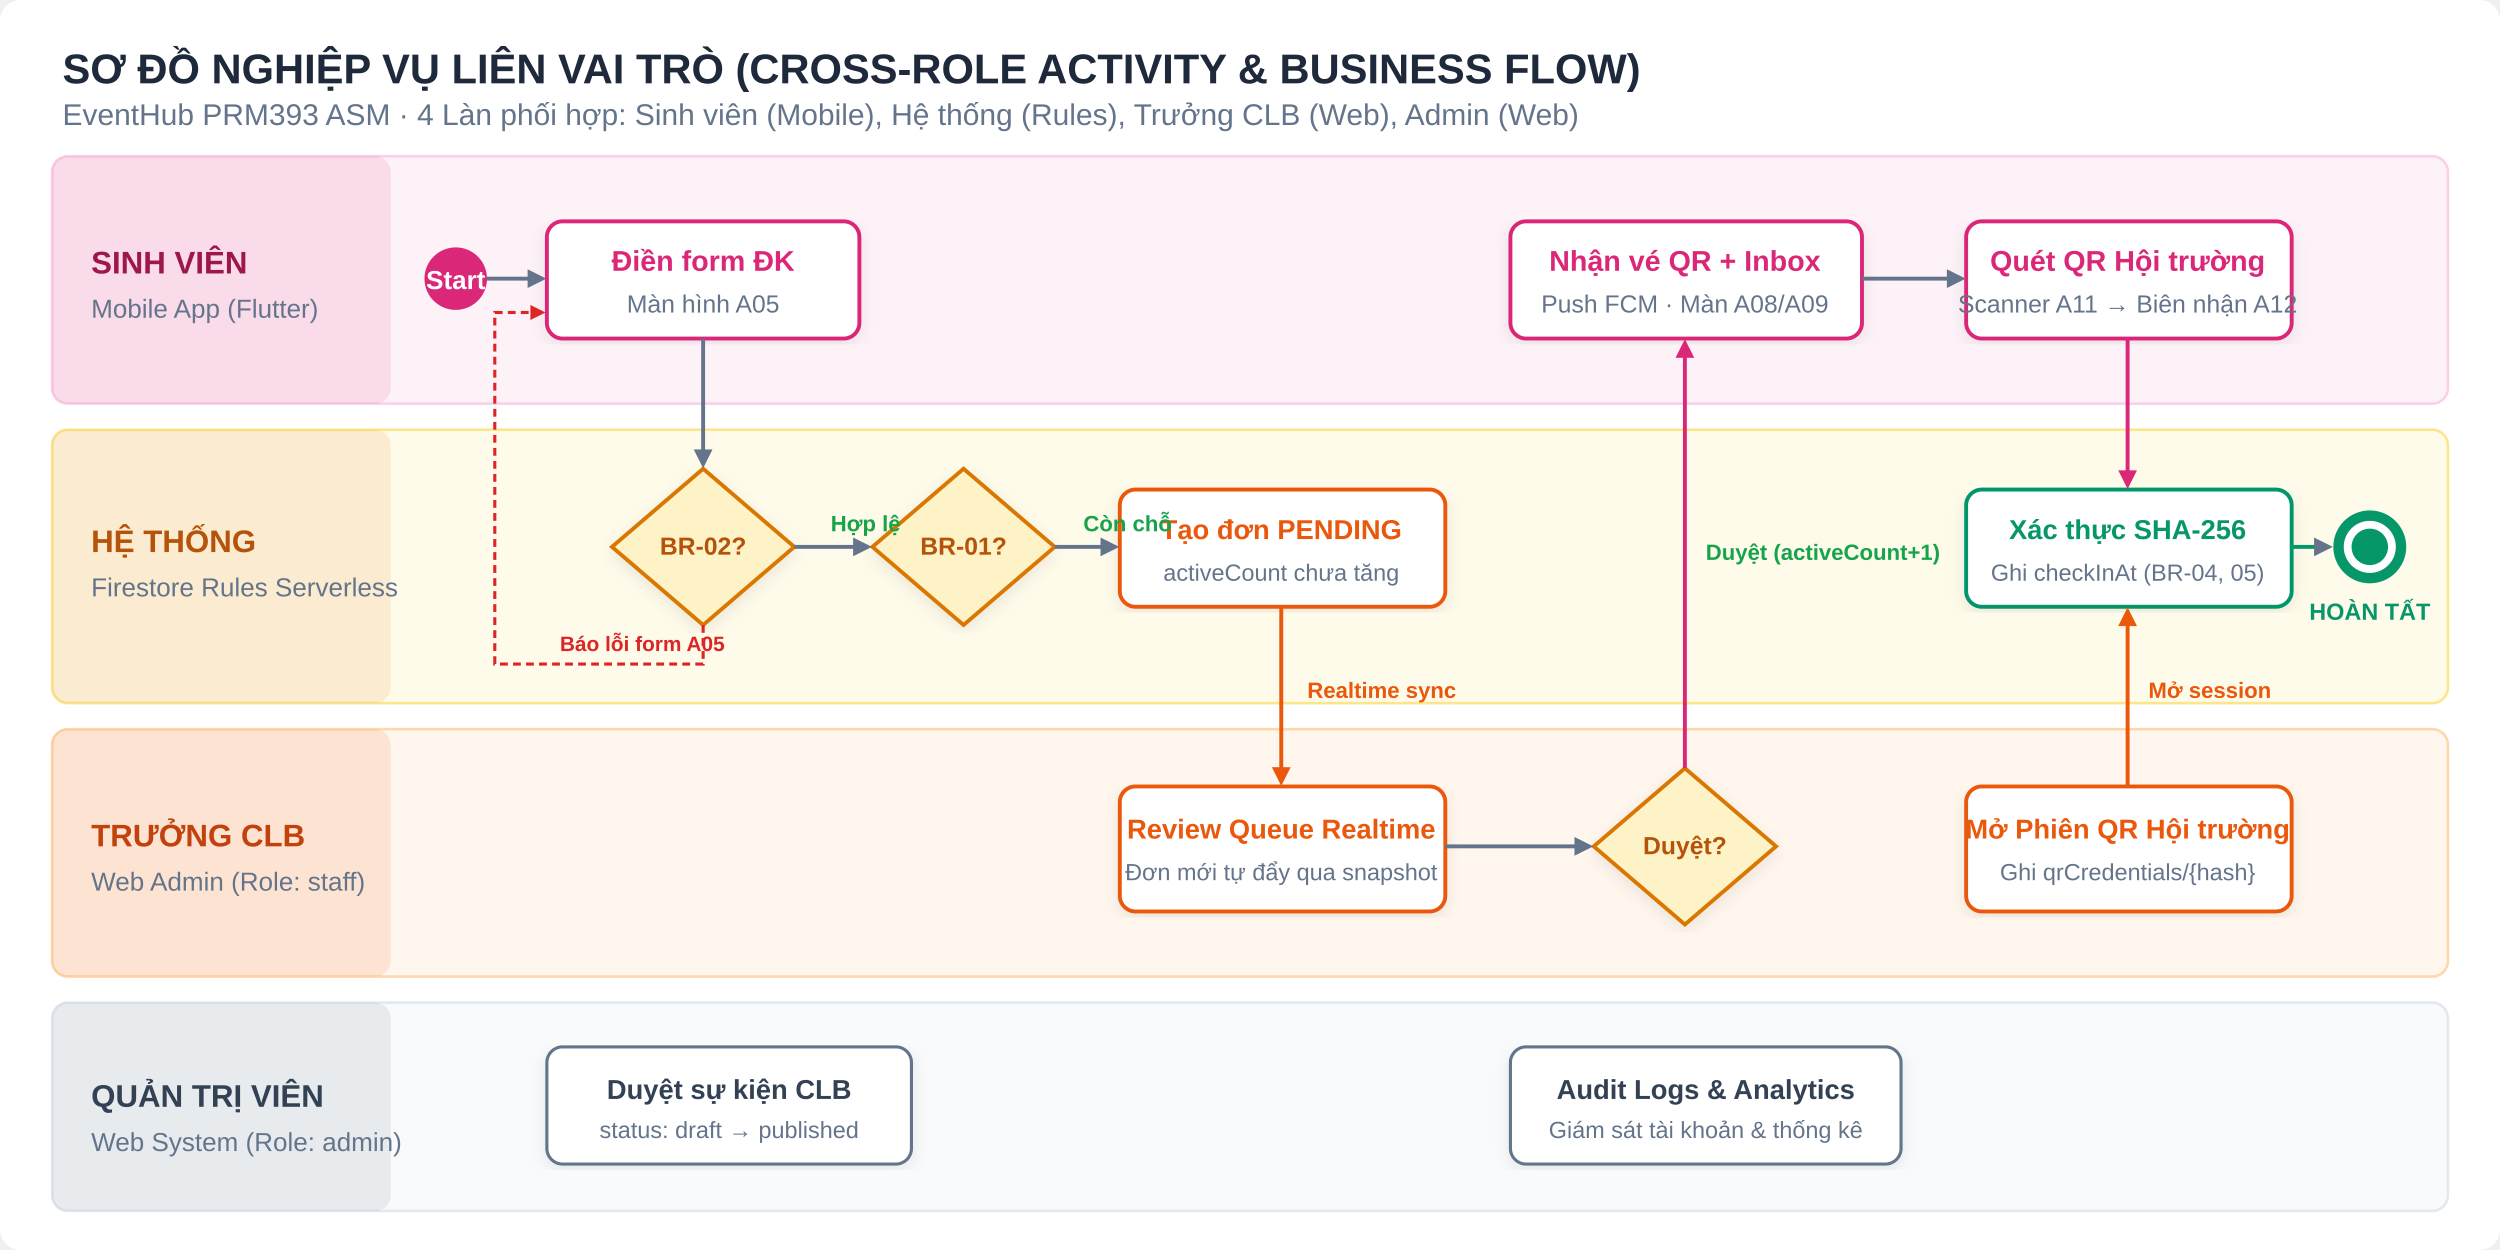
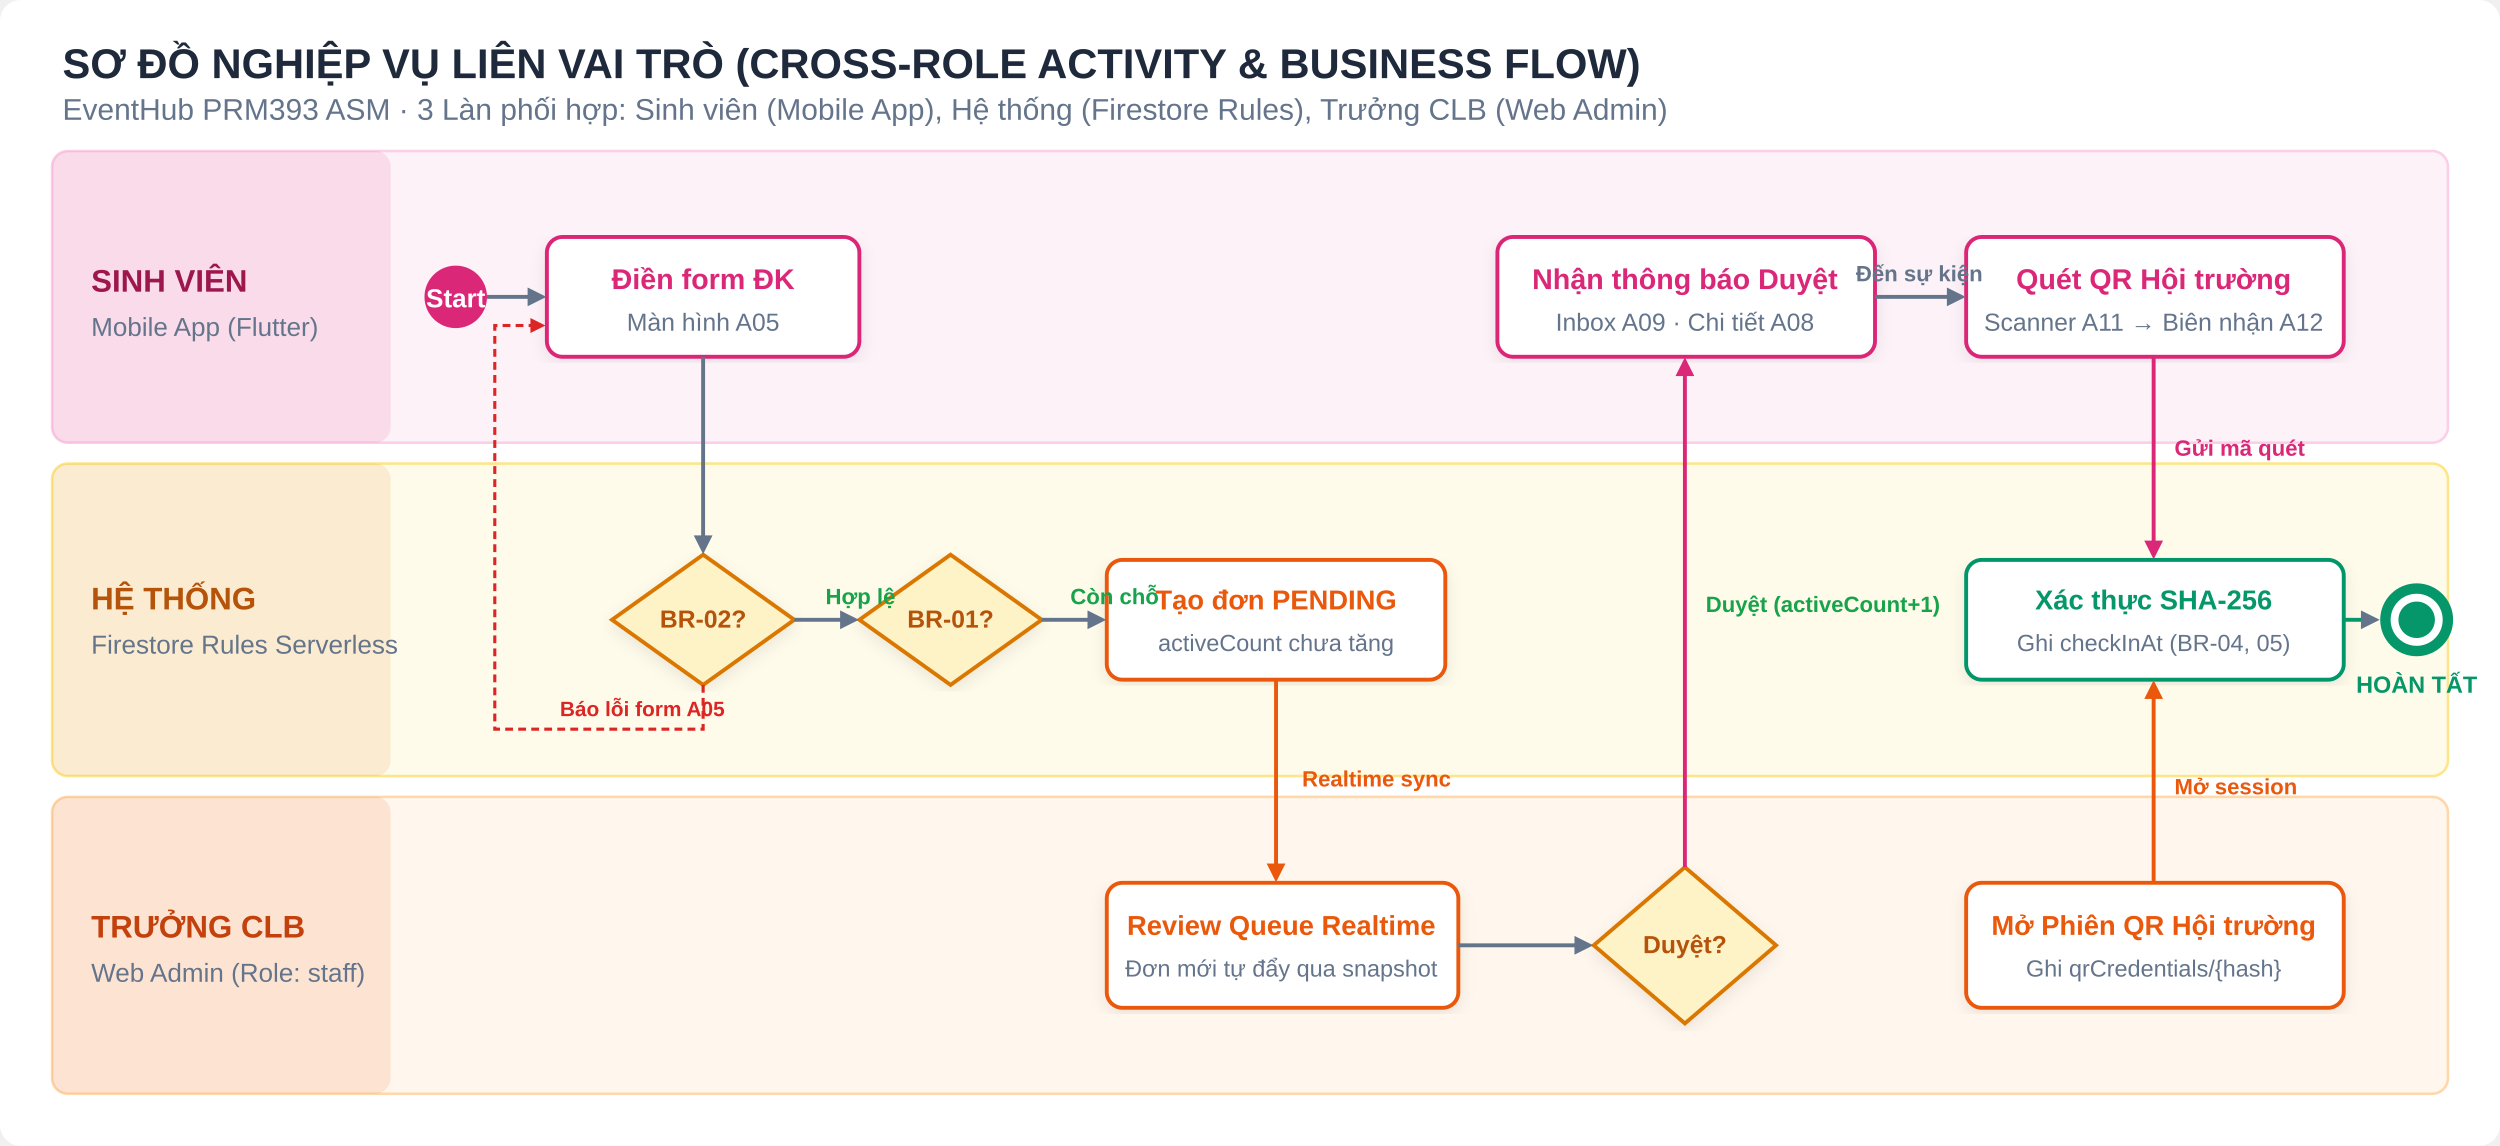
- <svg xmlns="http://www.w3.org/2000/svg" viewBox="0 0 960 480" width="100%" height="100%">
+ <svg xmlns="http://www.w3.org/2000/svg" viewBox="0 0 960 440" width="100%" height="100%">
  <defs>
    <marker id="arrow" viewBox="0 0 10 10" refX="6" refY="5" markerWidth="6" markerHeight="6" orient="auto-start-reverse">
      <path d="M 0 1 L 8 5 L 0 9 z" fill="#64748B" />
    </marker>
    <marker id="arrow-pink" viewBox="0 0 10 10" refX="6" refY="5" markerWidth="6" markerHeight="6" orient="auto-start-reverse">
      <path d="M 0 1 L 8 5 L 0 9 z" fill="#DB2777" />
    </marker>
    <marker id="arrow-orange" viewBox="0 0 10 10" refX="6" refY="5" markerWidth="6" markerHeight="6" orient="auto-start-reverse">
      <path d="M 0 1 L 8 5 L 0 9 z" fill="#EA580C" />
    </marker>
    <marker id="arrow-red" viewBox="0 0 10 10" refX="6" refY="5" markerWidth="6" markerHeight="6" orient="auto-start-reverse">
      <path d="M 0 1 L 8 5 L 0 9 z" fill="#DC2626" />
    </marker>
    <filter id="shadow" x="-5%" y="-5%" width="110%" height="110%">
      <feDropShadow dx="0" dy="2" stdDeviation="3" flood-opacity="0.08" />
    </filter>
  </defs>
-   <rect width="960" height="480" rx="8" fill="#FFFFFF" />
-   <text x="24" y="32" font-family="Calibri, Arial, sans-serif" font-size="16" font-weight="700" fill="#1E293B">SƠ ĐỒ NGHIỆP VỤ LIÊN VAI TRÒ (CROSS-ROLE ACTIVITY &amp; BUSINESS FLOW)</text>
-   <text x="24" y="48" font-family="Calibri, Arial, sans-serif" font-size="11.5" fill="#64748B">EventHub PRM393 ASM · 4 Làn phối hợp: Sinh viên (Mobile), Hệ thống (Rules), Trưởng CLB (Web), Admin (Web)</text>
-   <rect x="20" y="60" width="920" height="95" rx="6" fill="#FDF2F8" stroke="#FBCFE8" stroke-width="1" />
-   <rect x="20" y="60" width="130" height="95" rx="6" fill="#DB2777" opacity="0.12" />
-   <text x="35" y="105" font-family="Calibri, Arial, sans-serif" font-size="12" font-weight="700" fill="#9D174D">SINH VIÊN</text>
-   <text x="35" y="122" font-family="Calibri, Arial, sans-serif" font-size="10" fill="#64748B">Mobile App (Flutter)</text>
-   <circle cx="175" cy="107" r="12" fill="#DB2777" />
-   <text x="175" y="111" font-family="Calibri, Arial, sans-serif" font-size="10" font-weight="700" fill="#FFF" text-anchor="middle">Start</text>
-   <rect x="210" y="85" width="120" height="45" rx="6" fill="#FFF" stroke="#DB2777" stroke-width="1.5" filter="url(#shadow)" />
-   <text x="270" y="104" font-family="Calibri, Arial, sans-serif" font-size="11" font-weight="700" fill="#DB2777" text-anchor="middle">Điền form ĐK</text>
-   <text x="270" y="120" font-family="Calibri, Arial, sans-serif" font-size="9.5" fill="#64748B" text-anchor="middle">Màn hình A05</text>
-   <rect x="580" y="85" width="135" height="45" rx="6" fill="#FFF" stroke="#DB2777" stroke-width="1.5" filter="url(#shadow)" />
-   <text x="647" y="104" font-family="Calibri, Arial, sans-serif" font-size="11" font-weight="700" fill="#DB2777" text-anchor="middle">Nhận vé QR + Inbox</text>
-   <text x="647" y="120" font-family="Calibri, Arial, sans-serif" font-size="9.5" fill="#64748B" text-anchor="middle">Push FCM · Màn A08/A09</text>
-   <rect x="755" y="85" width="125" height="45" rx="6" fill="#FFF" stroke="#DB2777" stroke-width="1.5" filter="url(#shadow)" />
-   <text x="817" y="104" font-family="Calibri, Arial, sans-serif" font-size="11" font-weight="700" fill="#DB2777" text-anchor="middle">Quét QR Hội trường</text>
-   <text x="817" y="120" font-family="Calibri, Arial, sans-serif" font-size="9.5" fill="#64748B" text-anchor="middle">Scanner A11 → Biên nhận A12</text>
-   <rect x="20" y="165" width="920" height="105" rx="6" fill="#FFFBEB" stroke="#FDE68A" stroke-width="1" />
-   <rect x="20" y="165" width="130" height="105" rx="6" fill="#D97706" opacity="0.12" />
-   <text x="35" y="212" font-family="Calibri, Arial, sans-serif" font-size="12" font-weight="700" fill="#B45309">HỆ THỐNG</text>
-   <text x="35" y="229" font-family="Calibri, Arial, sans-serif" font-size="10" fill="#64748B">Firestore Rules Serverless</text>
-   <polygon points="270,180 305,210 270,240 235,210" fill="#FEF3C7" stroke="#D97706" stroke-width="1.5" filter="url(#shadow)" />
-   <text x="270" y="213" font-family="Calibri, Arial, sans-serif" font-size="9.5" font-weight="700" fill="#B45309" text-anchor="middle">BR-02?</text>
-   <polygon points="370,180 405,210 370,240 335,210" fill="#FEF3C7" stroke="#D97706" stroke-width="1.5" filter="url(#shadow)" />
-   <text x="370" y="213" font-family="Calibri, Arial, sans-serif" font-size="9.5" font-weight="700" fill="#B45309" text-anchor="middle">BR-01?</text>
-   <rect x="430" y="188" width="125" height="45" rx="6" fill="#FFF" stroke="#EA580C" stroke-width="1.5" filter="url(#shadow)" />
-   <text x="492" y="207" font-family="Calibri, Arial, sans-serif" font-size="10.5" font-weight="700" fill="#EA580C" text-anchor="middle">Tạo đơn PENDING</text>
-   <text x="492" y="223" font-family="Calibri, Arial, sans-serif" font-size="9" fill="#64748B" text-anchor="middle">activeCount chưa tăng</text>
-   <rect x="755" y="188" width="125" height="45" rx="6" fill="#FFF" stroke="#059669" stroke-width="1.5" filter="url(#shadow)" />
-   <text x="817" y="207" font-family="Calibri, Arial, sans-serif" font-size="10.5" font-weight="700" fill="#059669" text-anchor="middle">Xác thực SHA-256</text>
-   <text x="817" y="223" font-family="Calibri, Arial, sans-serif" font-size="9" fill="#64748B" text-anchor="middle">Ghi checkInAt (BR-04, 05)</text>
-   <rect x="20" y="280" width="920" height="95" rx="6" fill="#FFF7ED" stroke="#FED7AA" stroke-width="1" />
-   <rect x="20" y="280" width="130" height="95" rx="6" fill="#EA580C" opacity="0.12" />
-   <text x="35" y="325" font-family="Calibri, Arial, sans-serif" font-size="12" font-weight="700" fill="#C2410C">TRƯỞNG CLB</text>
-   <text x="35" y="342" font-family="Calibri, Arial, sans-serif" font-size="10" fill="#64748B">Web Admin (Role: staff)</text>
-   <rect x="430" y="302" width="125" height="48" rx="6" fill="#FFF" stroke="#EA580C" stroke-width="1.5" filter="url(#shadow)" />
-   <text x="492" y="322" font-family="Calibri, Arial, sans-serif" font-size="10.5" font-weight="700" fill="#EA580C" text-anchor="middle">Review Queue Realtime</text>
-   <text x="492" y="338" font-family="Calibri, Arial, sans-serif" font-size="9" fill="#64748B" text-anchor="middle">Đơn mới tự đẩy qua snapshot</text>
-   <polygon points="647,295 682,325 647,355 612,325" fill="#FEF3C7" stroke="#D97706" stroke-width="1.5" filter="url(#shadow)" />
-   <text x="647" y="328" font-family="Calibri, Arial, sans-serif" font-size="9.5" font-weight="700" fill="#B45309" text-anchor="middle">Duyệt?</text>
-   <rect x="755" y="302" width="125" height="48" rx="6" fill="#FFF" stroke="#EA580C" stroke-width="1.5" filter="url(#shadow)" />
-   <text x="817" y="322" font-family="Calibri, Arial, sans-serif" font-size="10.5" font-weight="700" fill="#EA580C" text-anchor="middle">Mở Phiên QR Hội trường</text>
-   <text x="817" y="338" font-family="Calibri, Arial, sans-serif" font-size="9" fill="#64748B" text-anchor="middle">Ghi qrCredentials/{hash}</text>
-   <rect x="20" y="385" width="920" height="80" rx="6" fill="#F8FAFC" stroke="#E2E8F0" stroke-width="1" />
-   <rect x="20" y="385" width="130" height="80" rx="6" fill="#64748B" opacity="0.12" />
-   <text x="35" y="425" font-family="Calibri, Arial, sans-serif" font-size="12" font-weight="700" fill="#334155">QUẢN TRỊ VIÊN</text>
-   <text x="35" y="442" font-family="Calibri, Arial, sans-serif" font-size="10" fill="#64748B">Web System (Role: admin)</text>
-   <rect x="210" y="402" width="140" height="45" rx="6" fill="#FFF" stroke="#64748B" stroke-width="1.2" filter="url(#shadow)" />
-   <text x="280" y="422" font-family="Calibri, Arial, sans-serif" font-size="10.5" font-weight="700" fill="#334155" text-anchor="middle">Duyệt sự kiện CLB</text>
-   <text x="280" y="437" font-family="Calibri, Arial, sans-serif" font-size="9" fill="#64748B" text-anchor="middle">status: draft → published</text>
-   <rect x="580" y="402" width="150" height="45" rx="6" fill="#FFF" stroke="#64748B" stroke-width="1.2" filter="url(#shadow)" />
-   <text x="655" y="422" font-family="Calibri, Arial, sans-serif" font-size="10.5" font-weight="700" fill="#334155" text-anchor="middle">Audit Logs &amp; Analytics</text>
-   <text x="655" y="437" font-family="Calibri, Arial, sans-serif" font-size="9" fill="#64748B" text-anchor="middle">Giám sát tài khoản &amp; thống kê</text>
-   <line x1="187" y1="107" x2="208" y2="107" stroke="#64748B" stroke-width="1.5" marker-end="url(#arrow)" />
-   <line x1="270" y1="130" x2="270" y2="178" stroke="#64748B" stroke-width="1.5" marker-end="url(#arrow)" />
-   <line x1="305" y1="210" x2="333" y2="210" stroke="#64748B" stroke-width="1.5" marker-end="url(#arrow)" />
-   <text x="319" y="204" font-family="Calibri, Arial, sans-serif" font-size="8.5" fill="#16A34A" font-weight="700">Hợp lệ</text>
-   <path d="M 270 240 L 270 255 L 190 255 L 190 120 L 208 120" fill="none" stroke="#DC2626" stroke-width="1.2" stroke-dasharray="3,2" marker-end="url(#arrow-red)" />
-   <text x="215" y="250" font-family="Calibri, Arial, sans-serif" font-size="8" fill="#DC2626" font-weight="700">Báo lỗi form A05</text>
-   <line x1="405" y1="210" x2="428" y2="210" stroke="#64748B" stroke-width="1.5" marker-end="url(#arrow)" />
-   <text x="416" y="204" font-family="Calibri, Arial, sans-serif" font-size="8.5" fill="#16A34A" font-weight="700">Còn chỗ</text>
-   <line x1="492" y1="233" x2="492" y2="300" stroke="#EA580C" stroke-width="1.5" marker-end="url(#arrow-orange)" />
-   <text x="502" y="268" font-family="Calibri, Arial, sans-serif" font-size="8.5" fill="#EA580C" font-weight="700">Realtime sync</text>
-   <line x1="555" y1="325" x2="610" y2="325" stroke="#64748B" stroke-width="1.5" marker-end="url(#arrow)" />
-   <path d="M 647 295 L 647 132" fill="none" stroke="#DB2777" stroke-width="1.5" marker-end="url(#arrow-pink)" />
-   <text x="655" y="215" font-family="Calibri, Arial, sans-serif" font-size="8.5" fill="#16A34A" font-weight="700">Duyệt (activeCount+1)</text>
-   <line x1="715" y1="107" x2="753" y2="107" stroke="#64748B" stroke-width="1.5" marker-end="url(#arrow)" />
-   <line x1="817" y1="302" x2="817" y2="235" stroke="#EA580C" stroke-width="1.5" marker-end="url(#arrow-orange)" />
-   <text x="825" y="268" font-family="Calibri, Arial, sans-serif" font-size="8.5" fill="#EA580C" font-weight="700">Mở session</text>
-   <line x1="817" y1="130" x2="817" y2="186" stroke="#DB2777" stroke-width="1.5" marker-end="url(#arrow-pink)" />
-   <circle cx="910" cy="210" r="14" fill="#059669" />
-   <circle cx="910" cy="210" r="10" fill="#FFF" />
-   <circle cx="910" cy="210" r="7" fill="#059669" />
-   <line x1="880" y1="210" x2="894" y2="210" stroke="#059669" stroke-width="1.5" marker-end="url(#arrow)" />
-   <text x="910" y="238" font-family="Calibri, Arial, sans-serif" font-size="9" font-weight="700" fill="#059669" text-anchor="middle">HOÀN TẤT</text>
+   <rect width="960" height="440" rx="8" fill="#FFFFFF" />
+   <text x="24" y="30" font-family="Calibri, Arial, sans-serif" font-size="16" font-weight="700" fill="#1E293B">SƠ ĐỒ NGHIỆP VỤ LIÊN VAI TRÒ (CROSS-ROLE ACTIVITY &amp; BUSINESS FLOW)</text>
+   <text x="24" y="46" font-family="Calibri, Arial, sans-serif" font-size="11.5" fill="#64748B">EventHub PRM393 ASM · 3 Làn phối hợp: Sinh viên (Mobile App), Hệ thống (Firestore Rules), Trưởng CLB (Web Admin)</text>
+   <rect x="20" y="58" width="920" height="112" rx="6" fill="#FDF2F8" stroke="#FBCFE8" stroke-width="1" />
+   <rect x="20" y="58" width="130" height="112" rx="6" fill="#DB2777" opacity="0.12" />
+   <text x="35" y="112" font-family="Calibri, Arial, sans-serif" font-size="12" font-weight="700" fill="#9D174D">SINH VIÊN</text>
+   <text x="35" y="129" font-family="Calibri, Arial, sans-serif" font-size="10" fill="#64748B">Mobile App (Flutter)</text>
+   <circle cx="175" cy="114" r="12" fill="#DB2777" />
+   <text x="175" y="118" font-family="Calibri, Arial, sans-serif" font-size="10" font-weight="700" fill="#FFF" text-anchor="middle">Start</text>
+   <rect x="210" y="91" width="120" height="46" rx="6" fill="#FFF" stroke="#DB2777" stroke-width="1.5" filter="url(#shadow)" />
+   <text x="270" y="111" font-family="Calibri, Arial, sans-serif" font-size="11" font-weight="700" fill="#DB2777" text-anchor="middle">Điền form ĐK</text>
+   <text x="270" y="127" font-family="Calibri, Arial, sans-serif" font-size="9.5" fill="#64748B" text-anchor="middle">Màn hình A05</text>
+   <rect x="575" y="91" width="145" height="46" rx="6" fill="#FFF" stroke="#DB2777" stroke-width="1.5" filter="url(#shadow)" />
+   <text x="647" y="111" font-family="Calibri, Arial, sans-serif" font-size="11" font-weight="700" fill="#DB2777" text-anchor="middle">Nhận thông báo Duyệt</text>
+   <text x="647" y="127" font-family="Calibri, Arial, sans-serif" font-size="9.5" fill="#64748B" text-anchor="middle">Inbox A09 · Chi tiết A08</text>
+   <rect x="755" y="91" width="145" height="46" rx="6" fill="#FFF" stroke="#DB2777" stroke-width="1.5" filter="url(#shadow)" />
+   <text x="827" y="111" font-family="Calibri, Arial, sans-serif" font-size="11" font-weight="700" fill="#DB2777" text-anchor="middle">Quét QR Hội trường</text>
+   <text x="827" y="127" font-family="Calibri, Arial, sans-serif" font-size="9.5" fill="#64748B" text-anchor="middle">Scanner A11 → Biên nhận A12</text>
+   <rect x="20" y="178" width="920" height="120" rx="6" fill="#FFFBEB" stroke="#FDE68A" stroke-width="1" />
+   <rect x="20" y="178" width="130" height="120" rx="6" fill="#D97706" opacity="0.12" />
+   <text x="35" y="234" font-family="Calibri, Arial, sans-serif" font-size="12" font-weight="700" fill="#B45309">HỆ THỐNG</text>
+   <text x="35" y="251" font-family="Calibri, Arial, sans-serif" font-size="10" fill="#64748B">Firestore Rules Serverless</text>
+   <polygon points="270,213 305,238 270,263 235,238" fill="#FEF3C7" stroke="#D97706" stroke-width="1.5" filter="url(#shadow)" />
+   <text x="270" y="241" font-family="Calibri, Arial, sans-serif" font-size="9.5" font-weight="700" fill="#B45309" text-anchor="middle">BR-02?</text>
+   <polygon points="365,213 400,238 365,263 330,238" fill="#FEF3C7" stroke="#D97706" stroke-width="1.5" filter="url(#shadow)" />
+   <text x="365" y="241" font-family="Calibri, Arial, sans-serif" font-size="9.5" font-weight="700" fill="#B45309" text-anchor="middle">BR-01?</text>
+   <rect x="425" y="215" width="130" height="46" rx="6" fill="#FFF" stroke="#EA580C" stroke-width="1.5" filter="url(#shadow)" />
+   <text x="490" y="234" font-family="Calibri, Arial, sans-serif" font-size="10.5" font-weight="700" fill="#EA580C" text-anchor="middle">Tạo đơn PENDING</text>
+   <text x="490" y="250" font-family="Calibri, Arial, sans-serif" font-size="9" fill="#64748B" text-anchor="middle">activeCount chưa tăng</text>
+   <rect x="755" y="215" width="145" height="46" rx="6" fill="#FFF" stroke="#059669" stroke-width="1.5" filter="url(#shadow)" />
+   <text x="827" y="234" font-family="Calibri, Arial, sans-serif" font-size="10.5" font-weight="700" fill="#059669" text-anchor="middle">Xác thực SHA-256</text>
+   <text x="827" y="250" font-family="Calibri, Arial, sans-serif" font-size="9" fill="#64748B" text-anchor="middle">Ghi checkInAt (BR-04, 05)</text>
+   <rect x="20" y="306" width="920" height="114" rx="6" fill="#FFF7ED" stroke="#FED7AA" stroke-width="1" />
+   <rect x="20" y="306" width="130" height="114" rx="6" fill="#EA580C" opacity="0.12" />
+   <text x="35" y="360" font-family="Calibri, Arial, sans-serif" font-size="12" font-weight="700" fill="#C2410C">TRƯỞNG CLB</text>
+   <text x="35" y="377" font-family="Calibri, Arial, sans-serif" font-size="10" fill="#64748B">Web Admin (Role: staff)</text>
+   <rect x="425" y="339" width="135" height="48" rx="6" fill="#FFF" stroke="#EA580C" stroke-width="1.5" filter="url(#shadow)" />
+   <text x="492" y="359" font-family="Calibri, Arial, sans-serif" font-size="10.5" font-weight="700" fill="#EA580C" text-anchor="middle">Review Queue Realtime</text>
+   <text x="492" y="375" font-family="Calibri, Arial, sans-serif" font-size="9" fill="#64748B" text-anchor="middle">Đơn mới tự đẩy qua snapshot</text>
+   <polygon points="647,333 682,363 647,393 612,363" fill="#FEF3C7" stroke="#D97706" stroke-width="1.5" filter="url(#shadow)" />
+   <text x="647" y="366" font-family="Calibri, Arial, sans-serif" font-size="9.5" font-weight="700" fill="#B45309" text-anchor="middle">Duyệt?</text>
+   <rect x="755" y="339" width="145" height="48" rx="6" fill="#FFF" stroke="#EA580C" stroke-width="1.5" filter="url(#shadow)" />
+   <text x="827" y="359" font-family="Calibri, Arial, sans-serif" font-size="10.5" font-weight="700" fill="#EA580C" text-anchor="middle">Mở Phiên QR Hội trường</text>
+   <text x="827" y="375" font-family="Calibri, Arial, sans-serif" font-size="9" fill="#64748B" text-anchor="middle">Ghi qrCredentials/{hash}</text>
+   <line x1="187" y1="114" x2="208" y2="114" stroke="#64748B" stroke-width="1.5" marker-end="url(#arrow)" />
+   <line x1="270" y1="137" x2="270" y2="211" stroke="#64748B" stroke-width="1.5" marker-end="url(#arrow)" />
+   <line x1="305" y1="238" x2="328" y2="238" stroke="#64748B" stroke-width="1.5" marker-end="url(#arrow)" />
+   <text x="317" y="232" font-family="Calibri, Arial, sans-serif" font-size="8.5" fill="#16A34A" font-weight="700">Hợp lệ</text>
+   <path d="M 270 263 L 270 280 L 190 280 L 190 125 L 208 125" fill="none" stroke="#DC2626" stroke-width="1.2" stroke-dasharray="3,2" marker-end="url(#arrow-red)" />
+   <text x="215" y="275" font-family="Calibri, Arial, sans-serif" font-size="8" fill="#DC2626" font-weight="700">Báo lỗi form A05</text>
+   <line x1="400" y1="238" x2="423" y2="238" stroke="#64748B" stroke-width="1.5" marker-end="url(#arrow)" />
+   <text x="411" y="232" font-family="Calibri, Arial, sans-serif" font-size="8.5" fill="#16A34A" font-weight="700">Còn chỗ</text>
+   <line x1="490" y1="261" x2="490" y2="337" stroke="#EA580C" stroke-width="1.5" marker-end="url(#arrow-orange)" />
+   <text x="500" y="302" font-family="Calibri, Arial, sans-serif" font-size="8.5" fill="#EA580C" font-weight="700">Realtime sync</text>
+   <line x1="560" y1="363" x2="610" y2="363" stroke="#64748B" stroke-width="1.5" marker-end="url(#arrow)" />
+   <path d="M 647 333 L 647 139" fill="none" stroke="#DB2777" stroke-width="1.5" marker-end="url(#arrow-pink)" />
+   <text x="655" y="235" font-family="Calibri, Arial, sans-serif" font-size="8.5" fill="#16A34A" font-weight="700">Duyệt (activeCount+1)</text>
+   <line x1="720" y1="114" x2="753" y2="114" stroke="#64748B" stroke-width="1.5" marker-end="url(#arrow)" />
+   <text x="737" y="108" font-family="Calibri, Arial, sans-serif" font-size="8.5" fill="#64748B" font-weight="700" text-anchor="middle">Đến sự kiện</text>
+   <line x1="827" y1="339" x2="827" y2="263" stroke="#EA580C" stroke-width="1.5" marker-end="url(#arrow-orange)" />
+   <text x="835" y="305" font-family="Calibri, Arial, sans-serif" font-size="8.5" fill="#EA580C" font-weight="700">Mở session</text>
+   <line x1="827" y1="137" x2="827" y2="213" stroke="#DB2777" stroke-width="1.5" marker-end="url(#arrow-pink)" />
+   <text x="835" y="175" font-family="Calibri, Arial, sans-serif" font-size="8.5" fill="#DB2777" font-weight="700">Gửi mã quét</text>
+   <circle cx="928" cy="238" r="14" fill="#059669" />
+   <circle cx="928" cy="238" r="10" fill="#FFF" />
+   <circle cx="928" cy="238" r="7" fill="#059669" />
+   <line x1="900" y1="238" x2="912" y2="238" stroke="#059669" stroke-width="1.5" marker-end="url(#arrow)" />
+   <text x="928" y="266" font-family="Calibri, Arial, sans-serif" font-size="9" font-weight="700" fill="#059669" text-anchor="middle">HOÀN TẤT</text>
</svg>
